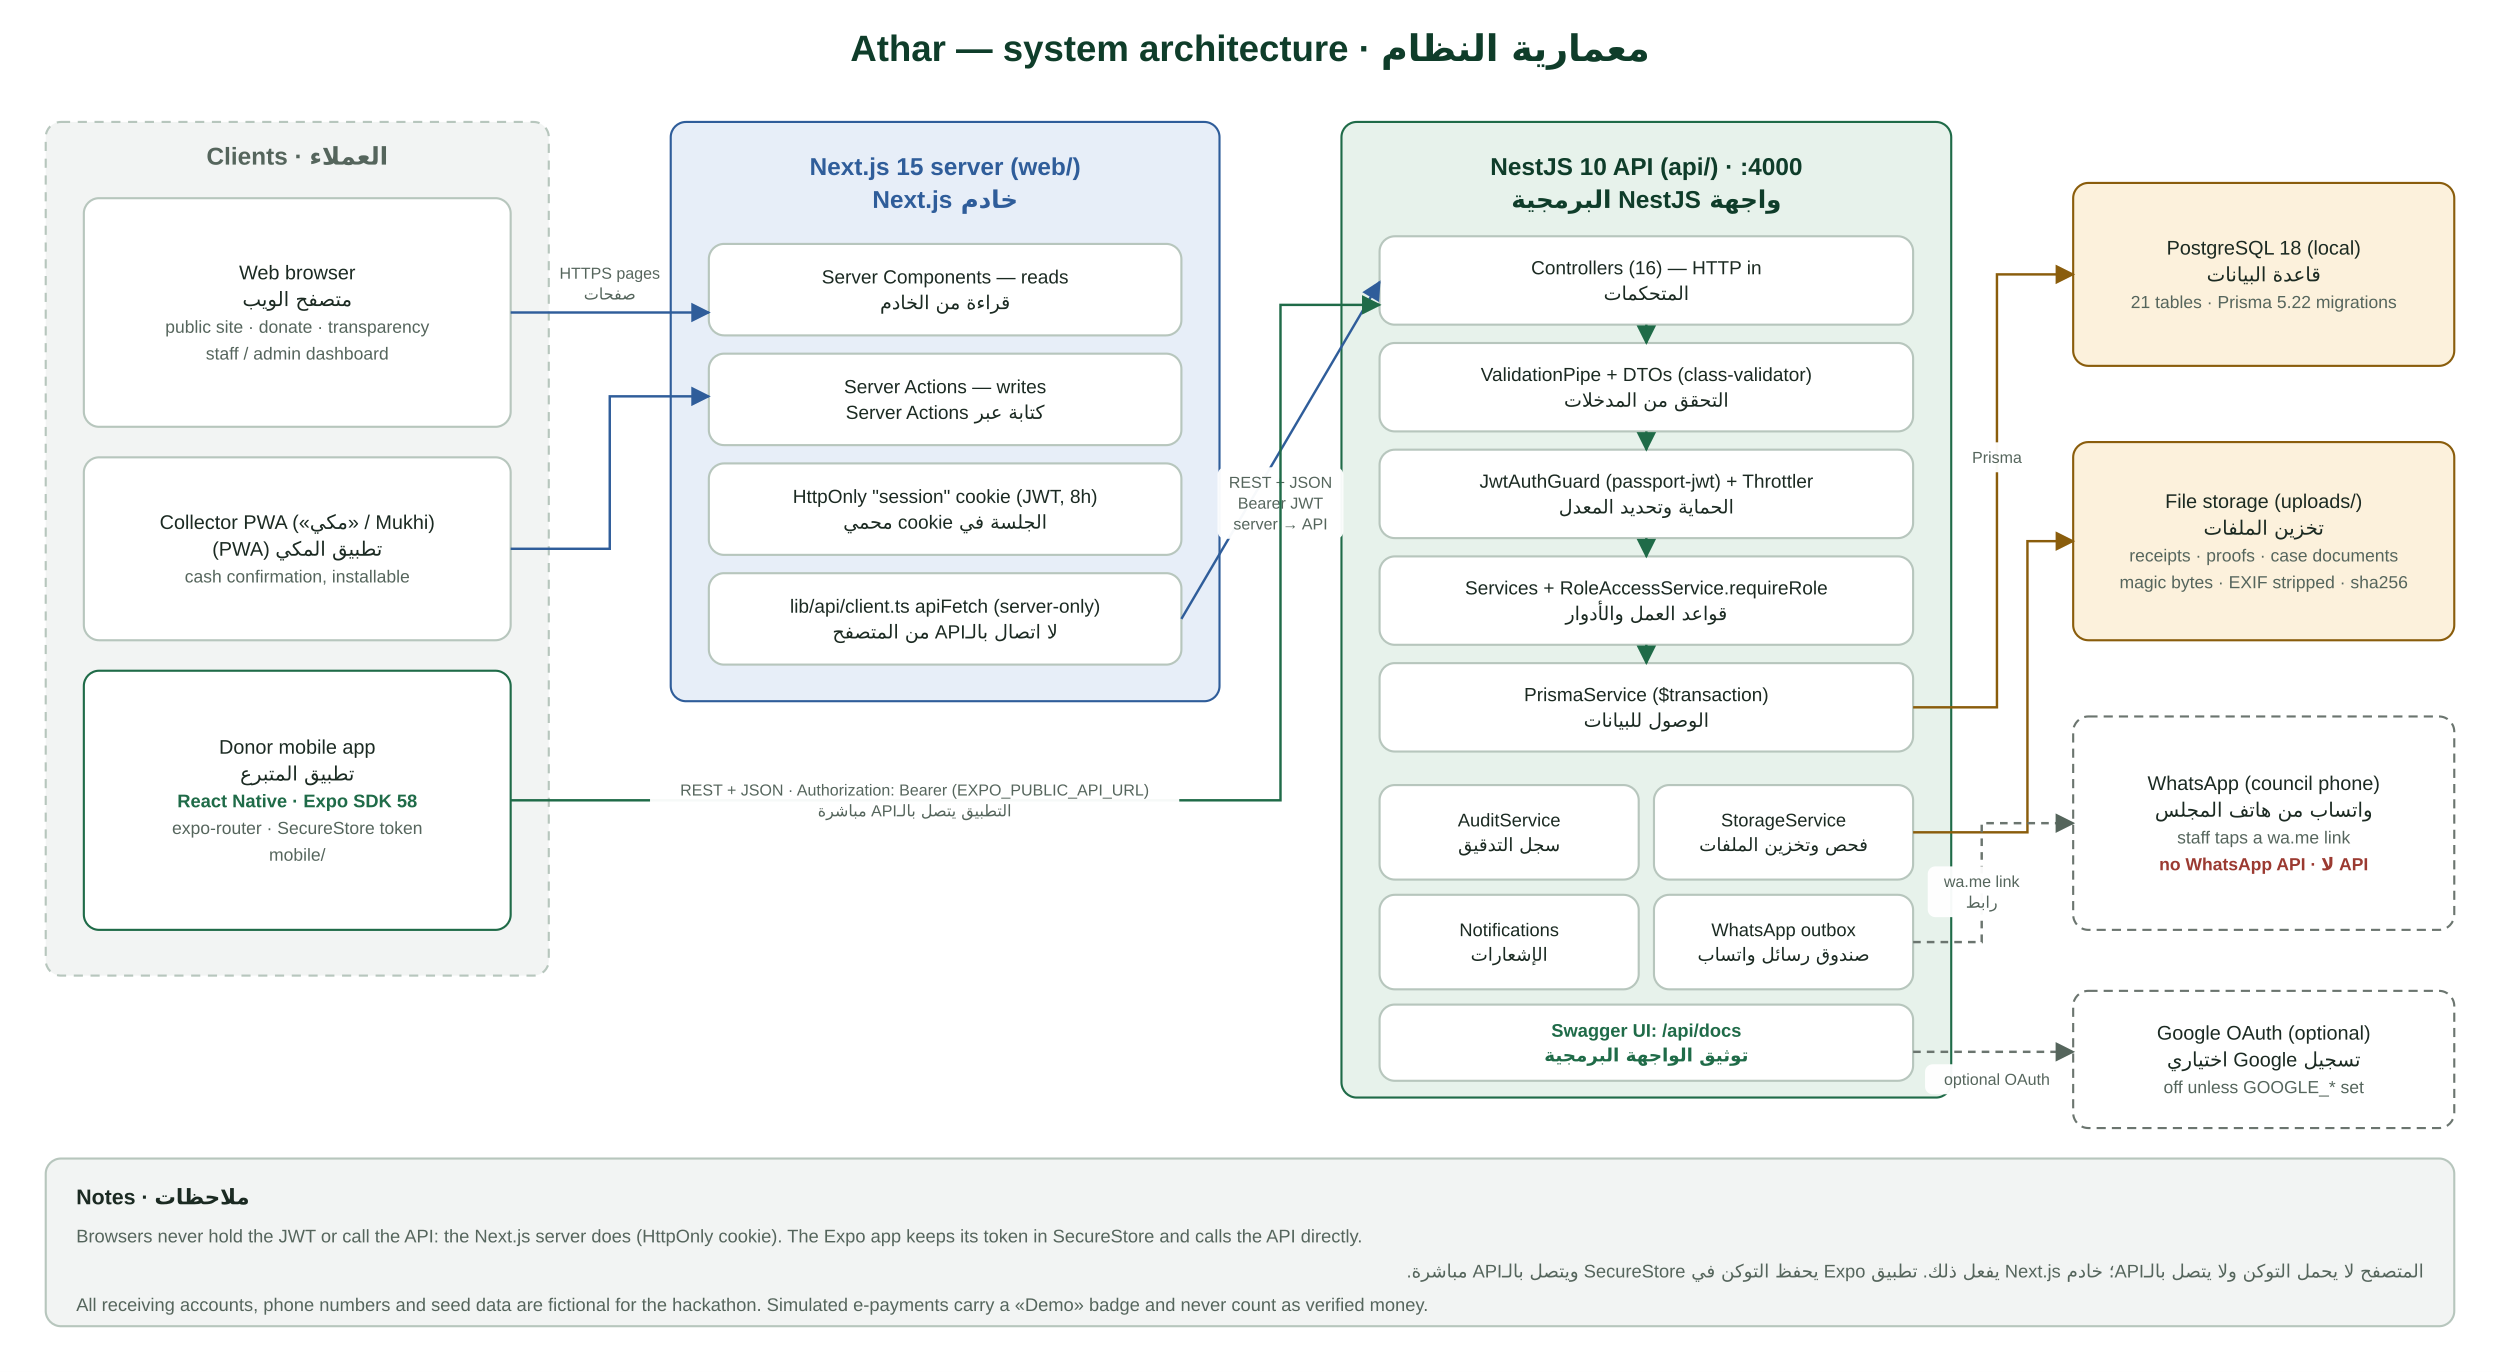
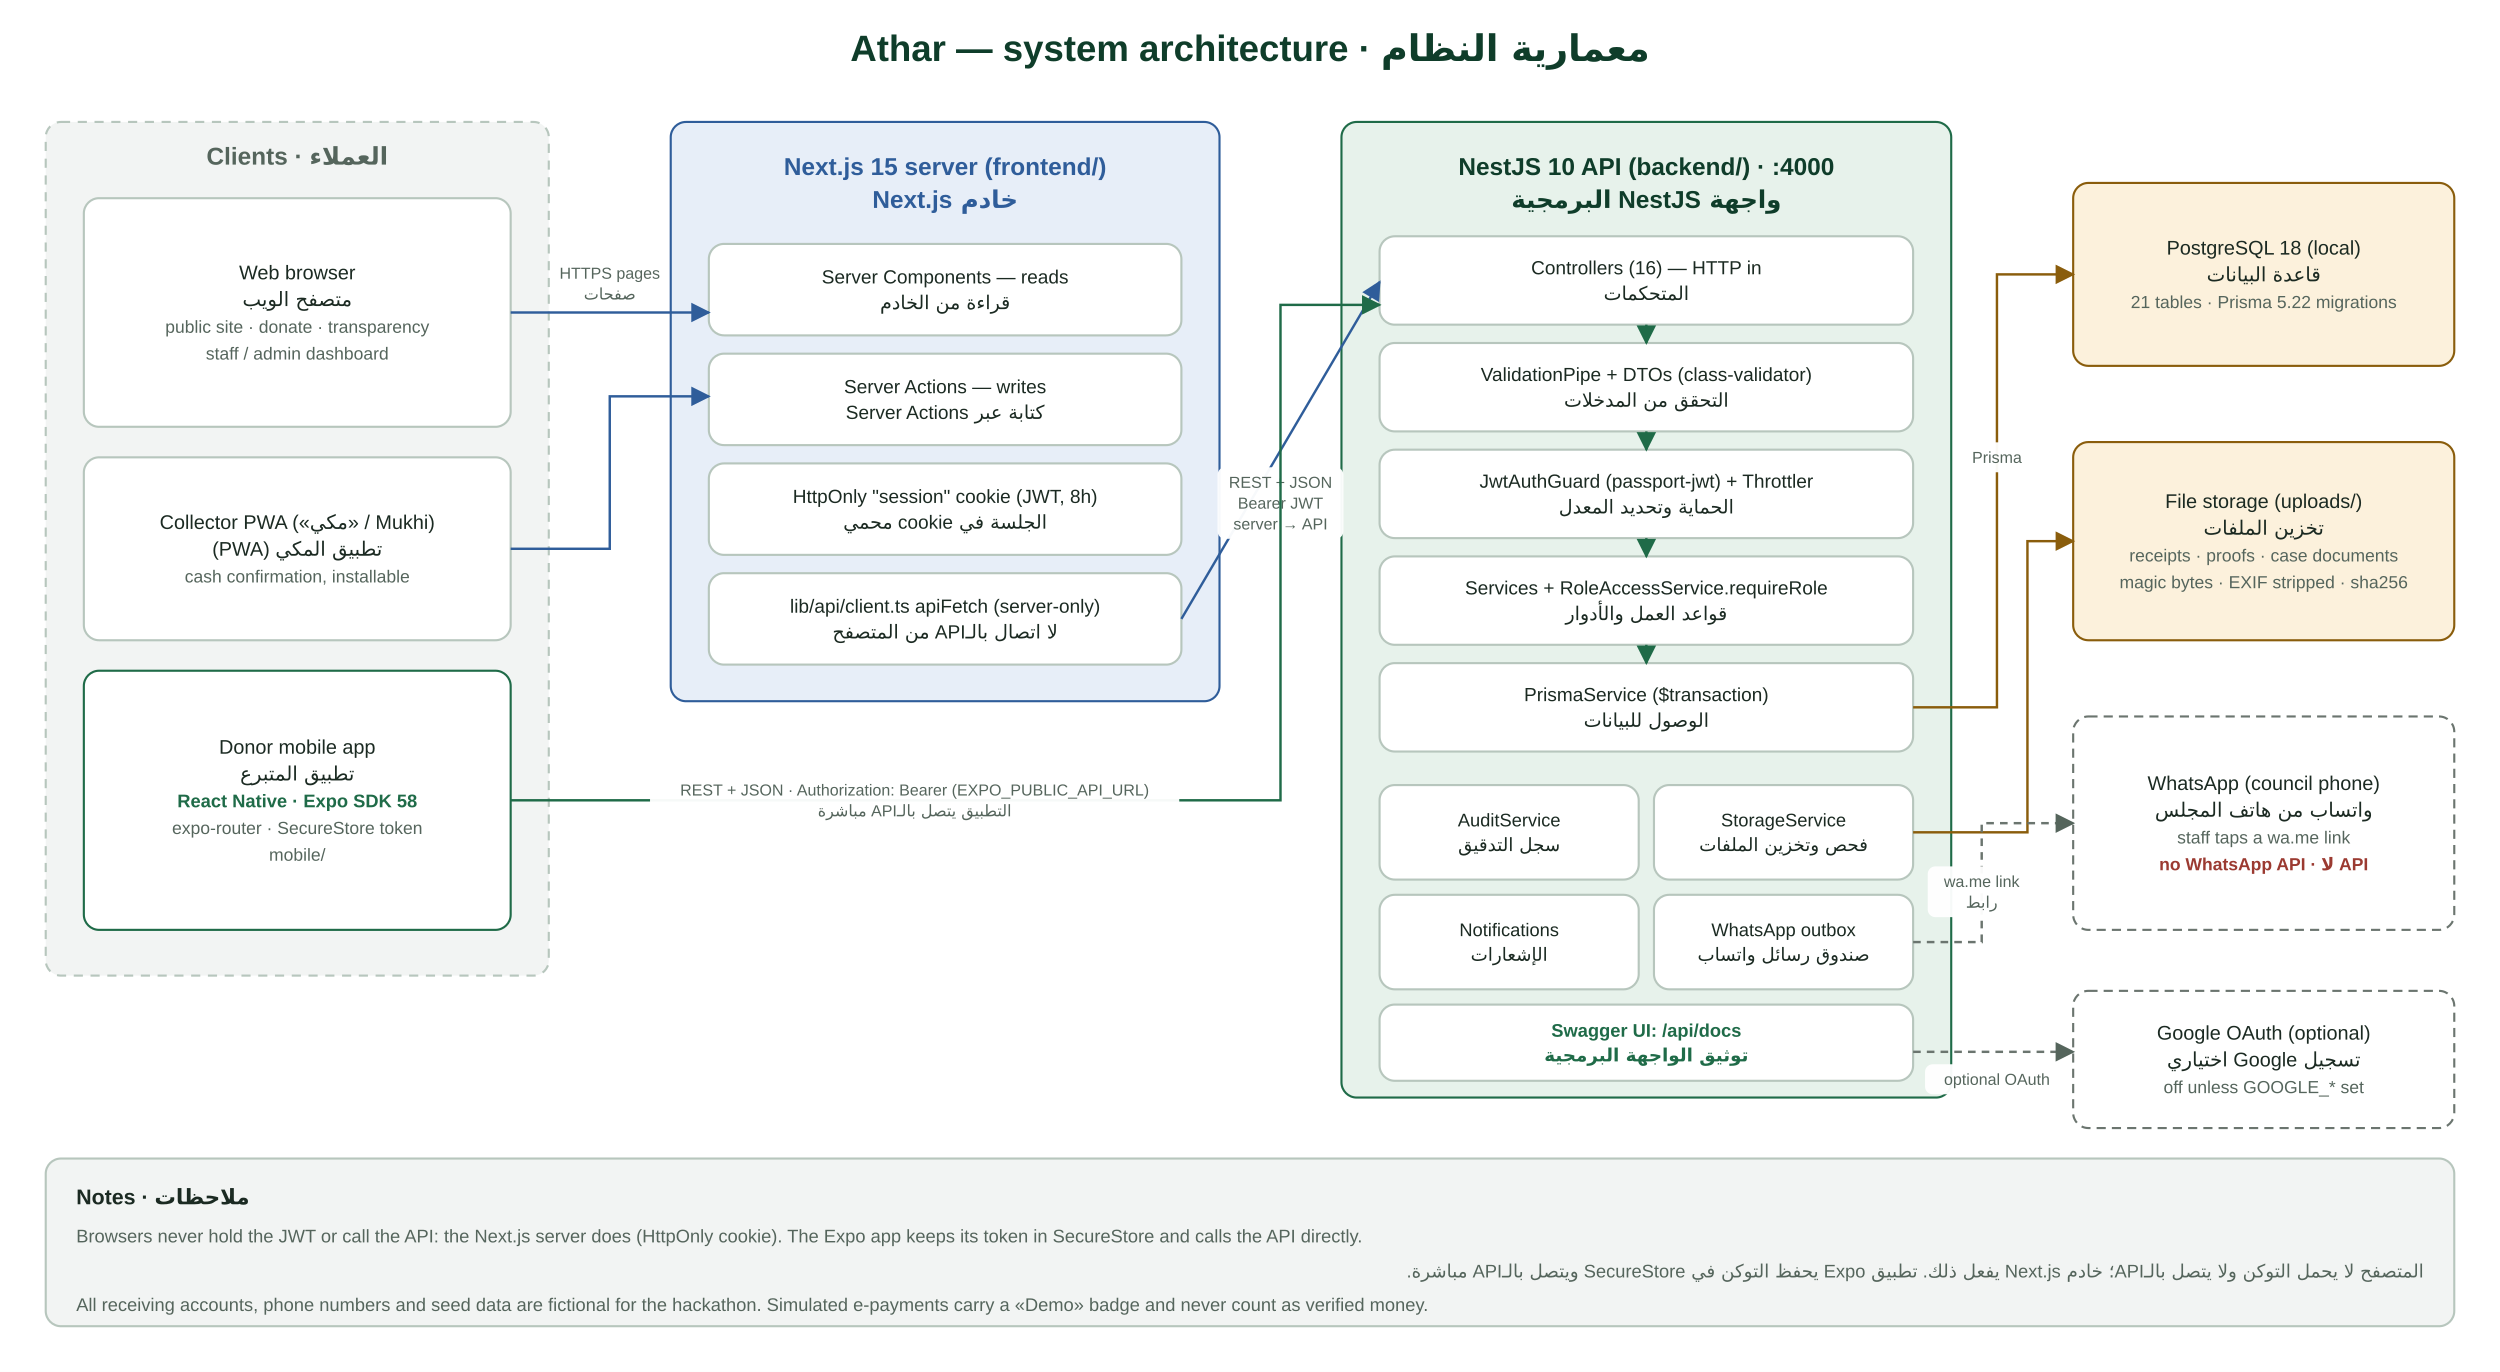
<svg xmlns="http://www.w3.org/2000/svg" width="1640" height="900" viewBox="0 0 1640 900" font-family="'IBM Plex Sans Arabic', 'Segoe UI', Tahoma, Arial, sans-serif">
  <defs>
    <marker id="arrow" viewBox="0 0 10 10" refX="9" refY="5" markerWidth="8" markerHeight="8" orient="auto-start-reverse">
      <path d="M0,0 L10,5 L0,10 z" fill="#55655c" />
    </marker>
    <marker id="arrowGreen" viewBox="0 0 10 10" refX="9" refY="5" markerWidth="8" markerHeight="8" orient="auto-start-reverse">
      <path d="M0,0 L10,5 L0,10 z" fill="#1f6b48" />
    </marker>
    <marker id="arrowBlue" viewBox="0 0 10 10" refX="9" refY="5" markerWidth="8" markerHeight="8" orient="auto-start-reverse">
      <path d="M0,0 L10,5 L0,10 z" fill="#2f5d9a" />
    </marker>
    <marker id="arrowAmber" viewBox="0 0 10 10" refX="9" refY="5" markerWidth="8" markerHeight="8" orient="auto-start-reverse">
      <path d="M0,0 L10,5 L0,10 z" fill="#8a5d0c" />
    </marker>
    <marker id="arrowRed" viewBox="0 0 10 10" refX="9" refY="5" markerWidth="8" markerHeight="8" orient="auto-start-reverse">
      <path d="M0,0 L10,5 L0,10 z" fill="#9b3a31" />
    </marker>
  </defs>
  <rect width="1640" height="900" fill="#ffffff" />
  <text x="820" y="40" font-size="24" font-weight="700" fill="#0f3d2a" text-anchor="middle" direction="ltr">Athar — system architecture · معمارية النظام</text>
  <rect x="30" y="80" width="330" height="560" rx="10" fill="#f2f4f3" stroke="#b7c6bd" stroke-width="1.4" stroke-dasharray="6 5" />
  <text x="195" y="108" font-size="16" font-weight="700" fill="#55655c" text-anchor="middle" direction="ltr">Clients · العملاء</text>
  <rect x="55" y="130" width="280" height="150" rx="10" fill="#ffffff" stroke="#b7c6bd" stroke-width="1.4" />
  <text x="195" y="183.225" font-size="13" font-weight="400" fill="#1b2a22" text-anchor="middle" direction="ltr">Web browser</text>
  <text x="195" y="200.775" font-size="13" font-weight="400" fill="#1b2a22" text-anchor="middle" direction="rtl">متصفح الويب</text>
  <text x="195" y="218.325" font-size="11.5" font-weight="400" fill="#55655c" text-anchor="middle" direction="ltr">public site · donate · transparency</text>
  <text x="195" y="235.875" font-size="11.5" font-weight="400" fill="#55655c" text-anchor="middle" direction="ltr">staff / admin dashboard</text>
  <rect x="55" y="300" width="280" height="120" rx="10" fill="#ffffff" stroke="#b7c6bd" stroke-width="1.4" />
  <text x="195" y="347" font-size="13" font-weight="400" fill="#1b2a22" text-anchor="middle" direction="ltr">Collector PWA («مكي» / Mukhi)</text>
  <text x="195" y="364.55" font-size="13" font-weight="400" fill="#1b2a22" text-anchor="middle" direction="rtl">تطبيق المكي (PWA)</text>
  <text x="195" y="382.1" font-size="11.5" font-weight="400" fill="#55655c" text-anchor="middle" direction="ltr">cash confirmation, installable</text>
  <rect x="55" y="440" width="280" height="170" rx="10" fill="#ffffff" stroke="#1f6b48" stroke-width="1.4" />
  <text x="195" y="494.45" font-size="13" font-weight="400" fill="#1b2a22" text-anchor="middle" direction="ltr">Donor mobile app</text>
  <text x="195" y="512" font-size="13" font-weight="400" fill="#1b2a22" text-anchor="middle" direction="rtl">تطبيق المتبرع</text>
  <text x="195" y="529.55" font-size="12" font-weight="600" fill="#1f6b48" text-anchor="middle" direction="ltr">React Native · Expo SDK 58</text>
  <text x="195" y="547.1" font-size="11.5" font-weight="400" fill="#55655c" text-anchor="middle" direction="ltr">expo-router · SecureStore token</text>
  <text x="195" y="564.65" font-size="11.5" font-weight="400" fill="#55655c" text-anchor="middle" direction="ltr">mobile/</text>
  <rect x="440" y="80" width="360" height="380" rx="10" fill="#e7eef8" stroke="#2f5d9a" stroke-width="1.4" />
-   <text x="620" y="114.8" font-size="16" font-weight="700" fill="#2f5d9a" text-anchor="middle" direction="ltr">Next.js 15 server (web/)</text>
+   <text x="620" y="114.8" font-size="16" font-weight="700" fill="#2f5d9a" text-anchor="middle" direction="ltr">Next.js 15 server (frontend/)</text>
  <text x="620" y="136.4" font-size="16" font-weight="700" fill="#2f5d9a" text-anchor="middle" direction="rtl">خادم Next.js</text>
  <rect x="465" y="160" width="310" height="60" rx="10" fill="#ffffff" stroke="#b7c6bd" stroke-width="1.4" />
  <text x="620" y="185.938" font-size="12.5" font-weight="400" fill="#1b2a22" text-anchor="middle" direction="ltr">Server Components — reads</text>
  <text x="620" y="202.812" font-size="12.5" font-weight="400" fill="#1b2a22" text-anchor="middle" direction="rtl">قراءة من الخادم</text>
  <rect x="465" y="232" width="310" height="60" rx="10" fill="#ffffff" stroke="#b7c6bd" stroke-width="1.4" />
  <text x="620" y="257.938" font-size="12.5" font-weight="400" fill="#1b2a22" text-anchor="middle" direction="ltr">Server Actions — writes</text>
  <text x="620" y="274.812" font-size="12.5" font-weight="400" fill="#1b2a22" text-anchor="middle" direction="rtl">كتابة عبر Server Actions</text>
  <rect x="465" y="304" width="310" height="60" rx="10" fill="#ffffff" stroke="#b7c6bd" stroke-width="1.4" />
  <text x="620" y="329.938" font-size="12.5" font-weight="400" fill="#1b2a22" text-anchor="middle" direction="ltr">HttpOnly "session" cookie (JWT, 8h)</text>
  <text x="620" y="346.812" font-size="12.5" font-weight="400" fill="#1b2a22" text-anchor="middle" direction="rtl">الجلسة في cookie محمي</text>
  <rect x="465" y="376" width="310" height="60" rx="10" fill="#ffffff" stroke="#b7c6bd" stroke-width="1.4" />
  <text x="620" y="401.938" font-size="12.5" font-weight="400" fill="#1b2a22" text-anchor="middle" direction="ltr">lib/api/client.ts apiFetch (server-only)</text>
  <text x="620" y="418.812" font-size="12.5" font-weight="400" fill="#1b2a22" text-anchor="middle" direction="rtl">لا اتصال بالـAPI من المتصفح</text>
  <rect x="880" y="80" width="400" height="640" rx="10" fill="#e7f2eb" stroke="#1f6b48" stroke-width="1.4" />
-   <text x="1080" y="114.8" font-size="16" font-weight="700" fill="#0f3d2a" text-anchor="middle" direction="ltr">NestJS 10 API (api/) · :4000</text>
+   <text x="1080" y="114.8" font-size="16" font-weight="700" fill="#0f3d2a" text-anchor="middle" direction="ltr">NestJS 10 API (backend/) · :4000</text>
  <text x="1080" y="136.4" font-size="16" font-weight="700" fill="#0f3d2a" text-anchor="middle" direction="rtl">واجهة NestJS البرمجية</text>
  <rect x="905" y="155" width="350" height="58" rx="10" fill="#ffffff" stroke="#b7c6bd" stroke-width="1.4" />
  <text x="1080" y="179.938" font-size="12.5" font-weight="400" fill="#1b2a22" text-anchor="middle" direction="ltr">Controllers (16) — HTTP in</text>
  <text x="1080" y="196.812" font-size="12.5" font-weight="400" fill="#1b2a22" text-anchor="middle" direction="rtl">المتحكمات</text>
  <rect x="905" y="225" width="350" height="58" rx="10" fill="#ffffff" stroke="#b7c6bd" stroke-width="1.4" />
  <text x="1080" y="249.938" font-size="12.5" font-weight="400" fill="#1b2a22" text-anchor="middle" direction="ltr">ValidationPipe + DTOs (class-validator)</text>
  <text x="1080" y="266.812" font-size="12.5" font-weight="400" fill="#1b2a22" text-anchor="middle" direction="rtl">التحقق من المدخلات</text>
  <path d="M1080,213 L1080,225" fill="none" stroke="#1f6b48" stroke-width="1.6" marker-end="url(#arrowGreen)" />
  <rect x="905" y="295" width="350" height="58" rx="10" fill="#ffffff" stroke="#b7c6bd" stroke-width="1.4" />
  <text x="1080" y="319.938" font-size="12.5" font-weight="400" fill="#1b2a22" text-anchor="middle" direction="ltr">JwtAuthGuard (passport-jwt) + Throttler</text>
  <text x="1080" y="336.812" font-size="12.5" font-weight="400" fill="#1b2a22" text-anchor="middle" direction="rtl">الحماية وتحديد المعدل</text>
  <path d="M1080,283 L1080,295" fill="none" stroke="#1f6b48" stroke-width="1.6" marker-end="url(#arrowGreen)" />
  <rect x="905" y="365" width="350" height="58" rx="10" fill="#ffffff" stroke="#b7c6bd" stroke-width="1.4" />
  <text x="1080" y="389.938" font-size="12.5" font-weight="400" fill="#1b2a22" text-anchor="middle" direction="ltr">Services + RoleAccessService.requireRole</text>
  <text x="1080" y="406.812" font-size="12.5" font-weight="400" fill="#1b2a22" text-anchor="middle" direction="rtl">قواعد العمل والأدوار</text>
  <path d="M1080,353 L1080,365" fill="none" stroke="#1f6b48" stroke-width="1.6" marker-end="url(#arrowGreen)" />
  <rect x="905" y="435" width="350" height="58" rx="10" fill="#ffffff" stroke="#b7c6bd" stroke-width="1.4" />
  <text x="1080" y="459.938" font-size="12.5" font-weight="400" fill="#1b2a22" text-anchor="middle" direction="ltr">PrismaService ($transaction)</text>
  <text x="1080" y="476.812" font-size="12.5" font-weight="400" fill="#1b2a22" text-anchor="middle" direction="rtl">الوصول للبيانات</text>
  <path d="M1080,423 L1080,435" fill="none" stroke="#1f6b48" stroke-width="1.6" marker-end="url(#arrowGreen)" />
  <rect x="905" y="515" width="170" height="62" rx="10" fill="#ffffff" stroke="#b7c6bd" stroke-width="1.4" />
  <text x="990" y="542.1" font-size="12" font-weight="400" fill="#1b2a22" text-anchor="middle" direction="ltr">AuditService</text>
  <text x="990" y="558.3" font-size="12" font-weight="400" fill="#1b2a22" text-anchor="middle" direction="rtl">سجل التدقيق</text>
  <rect x="1085" y="515" width="170" height="62" rx="10" fill="#ffffff" stroke="#b7c6bd" stroke-width="1.4" />
  <text x="1170" y="542.1" font-size="12" font-weight="400" fill="#1b2a22" text-anchor="middle" direction="ltr">StorageService</text>
  <text x="1170" y="558.3" font-size="12" font-weight="400" fill="#1b2a22" text-anchor="middle" direction="rtl">فحص وتخزين الملفات</text>
  <rect x="905" y="587" width="170" height="62" rx="10" fill="#ffffff" stroke="#b7c6bd" stroke-width="1.4" />
  <text x="990" y="614.1" font-size="12" font-weight="400" fill="#1b2a22" text-anchor="middle" direction="ltr">Notifications</text>
  <text x="990" y="630.3" font-size="12" font-weight="400" fill="#1b2a22" text-anchor="middle" direction="rtl">الإشعارات</text>
  <rect x="1085" y="587" width="170" height="62" rx="10" fill="#ffffff" stroke="#b7c6bd" stroke-width="1.4" />
  <text x="1170" y="614.1" font-size="12" font-weight="400" fill="#1b2a22" text-anchor="middle" direction="ltr">WhatsApp outbox</text>
  <text x="1170" y="630.3" font-size="12" font-weight="400" fill="#1b2a22" text-anchor="middle" direction="rtl">صندوق رسائل واتساب</text>
  <rect x="905" y="659" width="350" height="50" rx="10" fill="#ffffff" stroke="#b7c6bd" stroke-width="1.4" />
  <text x="1080" y="680.1" font-size="12" font-weight="600" fill="#1f6b48" text-anchor="middle" direction="ltr">Swagger UI: /api/docs</text>
  <text x="1080" y="696.3" font-size="12" font-weight="600" fill="#1f6b48" text-anchor="middle" direction="rtl">توثيق الواجهة البرمجية</text>
  <rect x="1360" y="120" width="250" height="120" rx="10" fill="#fcf1dc" stroke="#8a5d0c" stroke-width="1.4" />
  <text x="1485" y="167" font-size="13" font-weight="400" fill="#1b2a22" text-anchor="middle" direction="ltr">PostgreSQL 18 (local)</text>
  <text x="1485" y="184.55" font-size="13" font-weight="400" fill="#1b2a22" text-anchor="middle" direction="rtl">قاعدة البيانات</text>
  <text x="1485" y="202.1" font-size="11.5" font-weight="400" fill="#55655c" text-anchor="middle" direction="ltr">21 tables · Prisma 5.22 migrations</text>
  <rect x="1360" y="290" width="250" height="130" rx="10" fill="#fcf1dc" stroke="#8a5d0c" stroke-width="1.4" />
  <text x="1485" y="333.225" font-size="13" font-weight="400" fill="#1b2a22" text-anchor="middle" direction="ltr">File storage (uploads/)</text>
  <text x="1485" y="350.775" font-size="13" font-weight="400" fill="#1b2a22" text-anchor="middle" direction="rtl">تخزين الملفات</text>
  <text x="1485" y="368.325" font-size="11.5" font-weight="400" fill="#55655c" text-anchor="middle" direction="ltr">receipts · proofs · case documents</text>
  <text x="1485" y="385.875" font-size="11.5" font-weight="400" fill="#55655c" text-anchor="middle" direction="ltr">magic bytes · EXIF stripped · sha256</text>
  <rect x="1360" y="470" width="250" height="140" rx="10" fill="#ffffff" stroke="#6b756f" stroke-width="1.4" stroke-dasharray="6 4" />
  <text x="1485" y="518.225" font-size="13" font-weight="400" fill="#1b2a22" text-anchor="middle" direction="ltr">WhatsApp (council phone)</text>
  <text x="1485" y="535.775" font-size="13" font-weight="400" fill="#1b2a22" text-anchor="middle" direction="rtl">واتساب من هاتف المجلس</text>
  <text x="1485" y="553.325" font-size="11.5" font-weight="400" fill="#55655c" text-anchor="middle" direction="ltr">staff taps a wa.me link</text>
  <text x="1485" y="570.875" font-size="11.5" font-weight="600" fill="#9b3a31" text-anchor="middle" direction="ltr">no WhatsApp API · لا API</text>
  <rect x="1360" y="650" width="250" height="90" rx="10" fill="#ffffff" stroke="#6b756f" stroke-width="1.4" stroke-dasharray="6 4" />
  <text x="1485" y="682" font-size="13" font-weight="400" fill="#1b2a22" text-anchor="middle" direction="ltr">Google OAuth (optional)</text>
  <text x="1485" y="699.55" font-size="13" font-weight="400" fill="#1b2a22" text-anchor="middle" direction="rtl">تسجيل Google اختياري</text>
  <text x="1485" y="717.1" font-size="11.5" font-weight="400" fill="#55655c" text-anchor="middle" direction="ltr">off unless GOOGLE_* set</text>
  <path d="M335,205 L465,205" fill="none" stroke="#2f5d9a" stroke-width="1.6" marker-end="url(#arrowBlue)" />
  <rect x="361.66" y="169.35" width="76.68" height="33.3" rx="5" fill="#ffffff" stroke="none" opacity="0.96" />
  <text x="400" y="182.85" font-size="10.5" font-weight="400" fill="#55655c" text-anchor="middle" direction="ltr">HTTPS pages</text>
  <text x="400" y="196.5" font-size="10.5" font-weight="400" fill="#55655c" text-anchor="middle" direction="rtl">صفحات</text>
  <path d="M335,360 L400,360 L400,260 L465,260" fill="none" stroke="#2f5d9a" stroke-width="1.6" marker-end="url(#arrowBlue)" />
  <path d="M775,406 L905,185" fill="none" stroke="#2f5d9a" stroke-width="1.6" marker-end="url(#arrowBlue)" />
  <rect x="798.72" y="306.525" width="82.56" height="46.95" rx="5" fill="#ffffff" stroke="none" opacity="0.96" />
  <text x="840" y="320.025" font-size="10.5" font-weight="400" fill="#55655c" text-anchor="middle" direction="ltr">REST + JSON</text>
  <text x="840" y="333.675" font-size="10.5" font-weight="400" fill="#55655c" text-anchor="middle" direction="ltr">Bearer JWT</text>
  <text x="840" y="347.325" font-size="10.5" font-weight="400" fill="#55655c" text-anchor="middle" direction="ltr">server → API</text>
  <path d="M335,525 L840,525 L840,200 L905,200" fill="none" stroke="#1f6b48" stroke-width="1.6" marker-end="url(#arrowGreen)" />
  <rect x="426.42" y="508.35" width="347.16" height="33.3" rx="5" fill="#ffffff" stroke="none" opacity="0.96" />
  <text x="600" y="521.85" font-size="10.5" font-weight="400" fill="#55655c" text-anchor="middle" direction="ltr">REST + JSON · Authorization: Bearer (EXPO_PUBLIC_API_URL)</text>
  <text x="600" y="535.5" font-size="10.5" font-weight="400" fill="#55655c" text-anchor="middle" direction="rtl">التطبيق يتصل بالـAPI مباشرة</text>
  <path d="M1255,464 L1310,464 L1310,180 L1360,180" fill="none" stroke="#8a5d0c" stroke-width="1.6" marker-end="url(#arrowAmber)" />
  <rect x="1286.36" y="290.175" width="47.28" height="19.65" rx="5" fill="#ffffff" stroke="none" opacity="0.96" />
  <text x="1310" y="303.675" font-size="10.5" font-weight="400" fill="#55655c" text-anchor="middle" direction="ltr">Prisma</text>
  <path d="M1255,546 L1330,546 L1330,355 L1360,355" fill="none" stroke="#8a5d0c" stroke-width="1.6" marker-end="url(#arrowAmber)" />
  <path d="M1255,618 L1300,618 L1300,540 L1360,540" fill="none" stroke="#6b756f" stroke-width="1.6" stroke-dasharray="5 4" marker-end="url(#arrow)" />
  <rect x="1264.6" y="568.35" width="70.8" height="33.3" rx="5" fill="#ffffff" stroke="none" opacity="0.96" />
  <text x="1300" y="581.85" font-size="10.5" font-weight="400" fill="#55655c" text-anchor="middle" direction="ltr">wa.me link</text>
  <text x="1300" y="595.5" font-size="10.5" font-weight="400" fill="#55655c" text-anchor="middle" direction="rtl">رابط</text>
  <path d="M1255,690 L1360,690" fill="none" stroke="#6b756f" stroke-width="1.6" stroke-dasharray="5 4" marker-end="url(#arrow)" />
  <rect x="1262.84" y="698.175" width="94.32" height="19.65" rx="5" fill="#ffffff" stroke="none" opacity="0.96" />
  <text x="1310" y="711.675" font-size="10.5" font-weight="400" fill="#55655c" text-anchor="middle" direction="ltr">optional OAuth</text>
  <rect x="30" y="760" width="1580" height="110" rx="10" fill="#f2f4f3" stroke="#b7c6bd" stroke-width="1.4" />
  <text x="50" y="790" font-size="14" font-weight="700" fill="#1b2a22" text-anchor="start" direction="ltr">Notes · ملاحظات</text>
  <text x="50" y="815" font-size="12" font-weight="400" fill="#55655c" text-anchor="start" direction="ltr">Browsers never hold the JWT or call the API: the Next.js server does (HttpOnly cookie). The Expo app keeps its token in SecureStore and calls the API directly.</text>
  <text x="1590" y="838" font-size="12" font-weight="400" fill="#55655c" text-anchor="start" direction="rtl">المتصفح لا يحمل التوكن ولا يتصل بالـAPI؛ خادم Next.js يفعل ذلك. تطبيق Expo يحفظ التوكن في SecureStore ويتصل بالـAPI مباشرة.</text>
  <text x="50" y="860" font-size="12" font-weight="400" fill="#55655c" text-anchor="start" direction="ltr">All receiving accounts, phone numbers and seed data are fictional for the hackathon. Simulated e-payments carry a «Demo» badge and never count as verified money.</text>
</svg>
